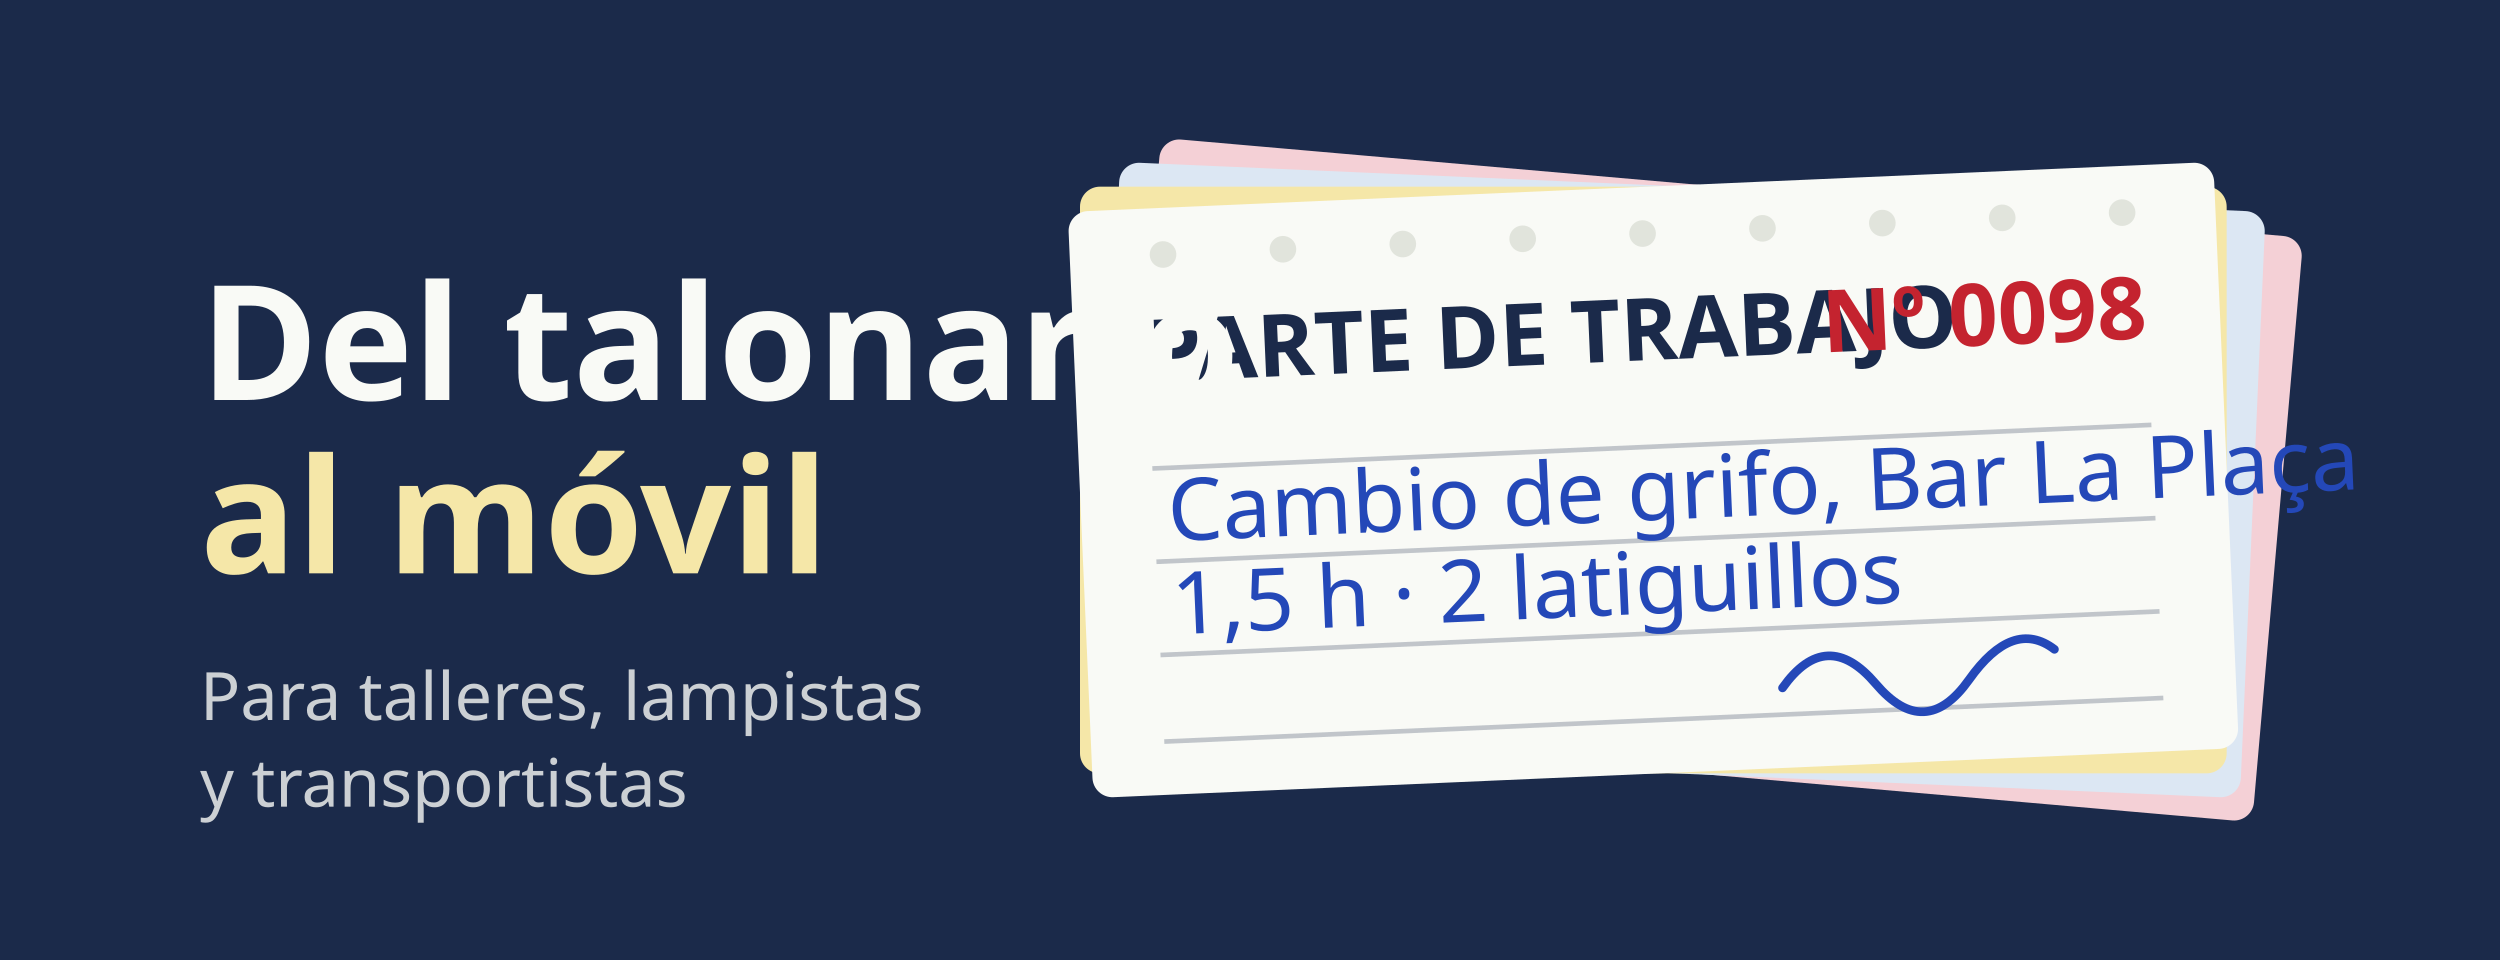
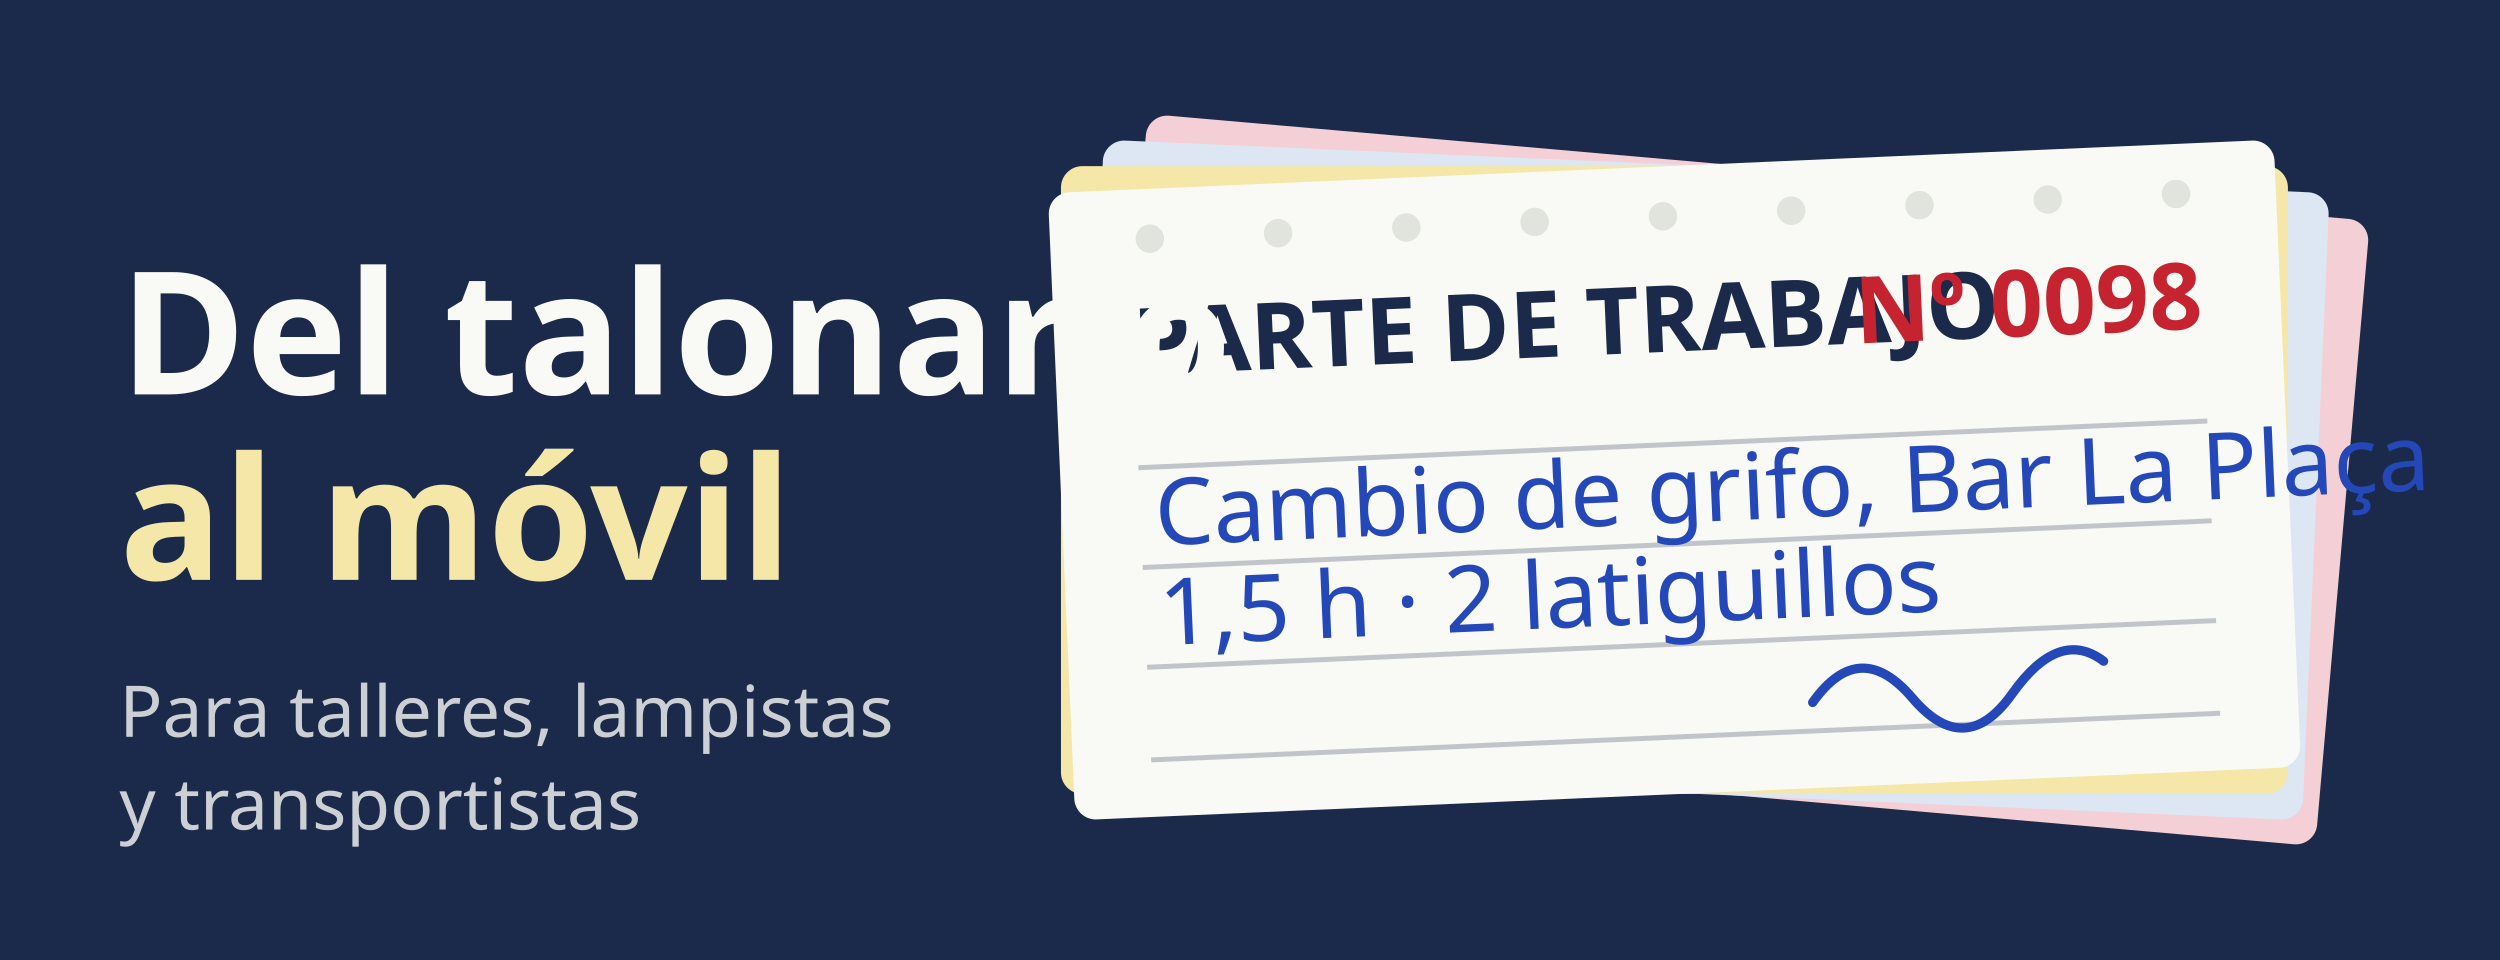
<svg xmlns="http://www.w3.org/2000/svg" viewBox="0 0 375 144">
  <rect width="375" height="144" fill="#1B2A4A" />
-   <rect x="170" y="28" width="172" height="88" rx="3" fill="#F4D0D6" transform="rotate(5 256 72)" />
-   <rect x="166" y="28" width="172" height="88" rx="3" fill="#DCE7F3" transform="rotate(2.5 252 72)" />
-   <rect x="162" y="28" width="172" height="88" rx="3" fill="#F5E7A8" transform="rotate(0 248 72)" />
-   <g transform="translate(162 28) rotate(-2.5 86 44)">
-     <rect width="172" height="88" rx="3" fill="#F9FAF6" />
-     <g fill="#E1E4DC">
-       <circle cx="14" cy="7" r="2" />
-       <circle cx="32" cy="7" r="2" />
-       <circle cx="50" cy="7" r="2" />
-       <circle cx="68" cy="7" r="2" />
-       <circle cx="86" cy="7" r="2" />
-       <circle cx="104" cy="7" r="2" />
-       <circle cx="122" cy="7" r="2" />
-       <circle cx="140" cy="7" r="2" />
-       <circle cx="158" cy="7" r="2" />
+   <g transform="translate(187.5 72) scale(1.07) translate(-188.5 -72)">
+     <rect x="170" y="28" width="172" height="88" rx="3" fill="#F4D0D6" transform="rotate(5 256 72)" />
+     <rect x="166" y="28" width="172" height="88" rx="3" fill="#DCE7F3" transform="rotate(2.5 252 72)" />
+     <rect x="162" y="28" width="172" height="88" rx="3" fill="#F5E7A8" transform="rotate(0 248 72)" />
+     <g transform="translate(162 28) rotate(-2.5 86 44)">
+       <rect width="172" height="88" rx="3" fill="#F9FAF6" />
+       <g fill="#E1E4DC">
+         <circle cx="14" cy="7" r="2" />
+         <circle cx="32" cy="7" r="2" />
+         <circle cx="50" cy="7" r="2" />
+         <circle cx="68" cy="7" r="2" />
+         <circle cx="86" cy="7" r="2" />
+         <circle cx="104" cy="7" r="2" />
+         <circle cx="122" cy="7" r="2" />
+         <circle cx="140" cy="7" r="2" />
+         <circle cx="158" cy="7" r="2" />
+       </g>
+       <text x="11" y="26" font-family="Barlow Condensed" font-weight="700" font-size="13" fill="#1B2A4A">PARTE DE TRABAJO</text>
+       <text x="161" y="26" text-anchor="end" font-family="Barlow Condensed" font-weight="700" font-size="13" fill="#C4232F">Nº 0098</text>
+       <g stroke="#1B2A4A" stroke-opacity=".25" stroke-width=".7">
+         <line x1="11" x2="161" y1="39" y2="39" />
+         <line x1="11" x2="161" y1="53" y2="53" />
+         <line x1="11" x2="161" y1="67" y2="67" />
+         <line x1="11" x2="161" y1="80" y2="80" />
+       </g>
+       <text x="13" y="50" font-family="Caveat" font-size="13" fill="#2448B8">Cambio de grifo, Bar La Plaça</text>
+       <text x="13" y="64" font-family="Caveat" font-size="13" fill="#2448B8">1,5 h · 2 latiguillos</text>
+       <path d="M104 76 q7 -9 14 0 t14 0 t13 -4" fill="none" stroke="#2448B8" stroke-width="1.3" stroke-linecap="round" />
    </g>
-     <text x="11" y="26" font-family="Barlow Condensed" font-weight="700" font-size="13" fill="#1B2A4A">PARTE DE TRABAJO</text>
-     <text x="161" y="26" text-anchor="end" font-family="Barlow Condensed" font-weight="700" font-size="13" fill="#C4232F">Nº 0098</text>
-     <g stroke="#1B2A4A" stroke-opacity=".25" stroke-width=".7">
-       <line x1="11" x2="161" y1="39" y2="39" />
-       <line x1="11" x2="161" y1="53" y2="53" />
-       <line x1="11" x2="161" y1="67" y2="67" />
-       <line x1="11" x2="161" y1="80" y2="80" />
+     <text x="30" y="60" font-family="Barlow Condensed" font-weight="700" font-size="24" fill="#F9FAF6">Del talonario</text>
+     <text x="30" y="86" font-family="Barlow Condensed" font-weight="700" font-size="24" fill="#F5E7A8">al móvil</text>
+     <g font-family="Barlow" font-weight="500" font-size="10" fill="#F9FAF6" fill-opacity=".8">
+       <text x="30" y="108">Para talleres, lampistas</text>
+       <text x="30" y="121">y transportistas</text>
    </g>
-     <text x="13" y="50" font-family="Caveat" font-size="13" fill="#2448B8">Cambio de grifo, Bar La Plaça</text>
-     <text x="13" y="64" font-family="Caveat" font-size="13" fill="#2448B8">1,5 h · 2 latiguillos</text>
-     <path d="M104 76 q7 -9 14 0 t14 0 t13 -4" fill="none" stroke="#2448B8" stroke-width="1.3" stroke-linecap="round" />
-   </g>
-   <text x="30" y="60" font-family="Barlow Condensed" font-weight="700" font-size="24" fill="#F9FAF6">Del talonario</text>
-   <text x="30" y="86" font-family="Barlow Condensed" font-weight="700" font-size="24" fill="#F5E7A8">al móvil</text>
-   <g font-family="Barlow" font-weight="500" font-size="10" fill="#F9FAF6" fill-opacity=".8">
-     <text x="30" y="108">Para talleres, lampistas</text>
-     <text x="30" y="121">y transportistas</text>
  </g>
</svg>
